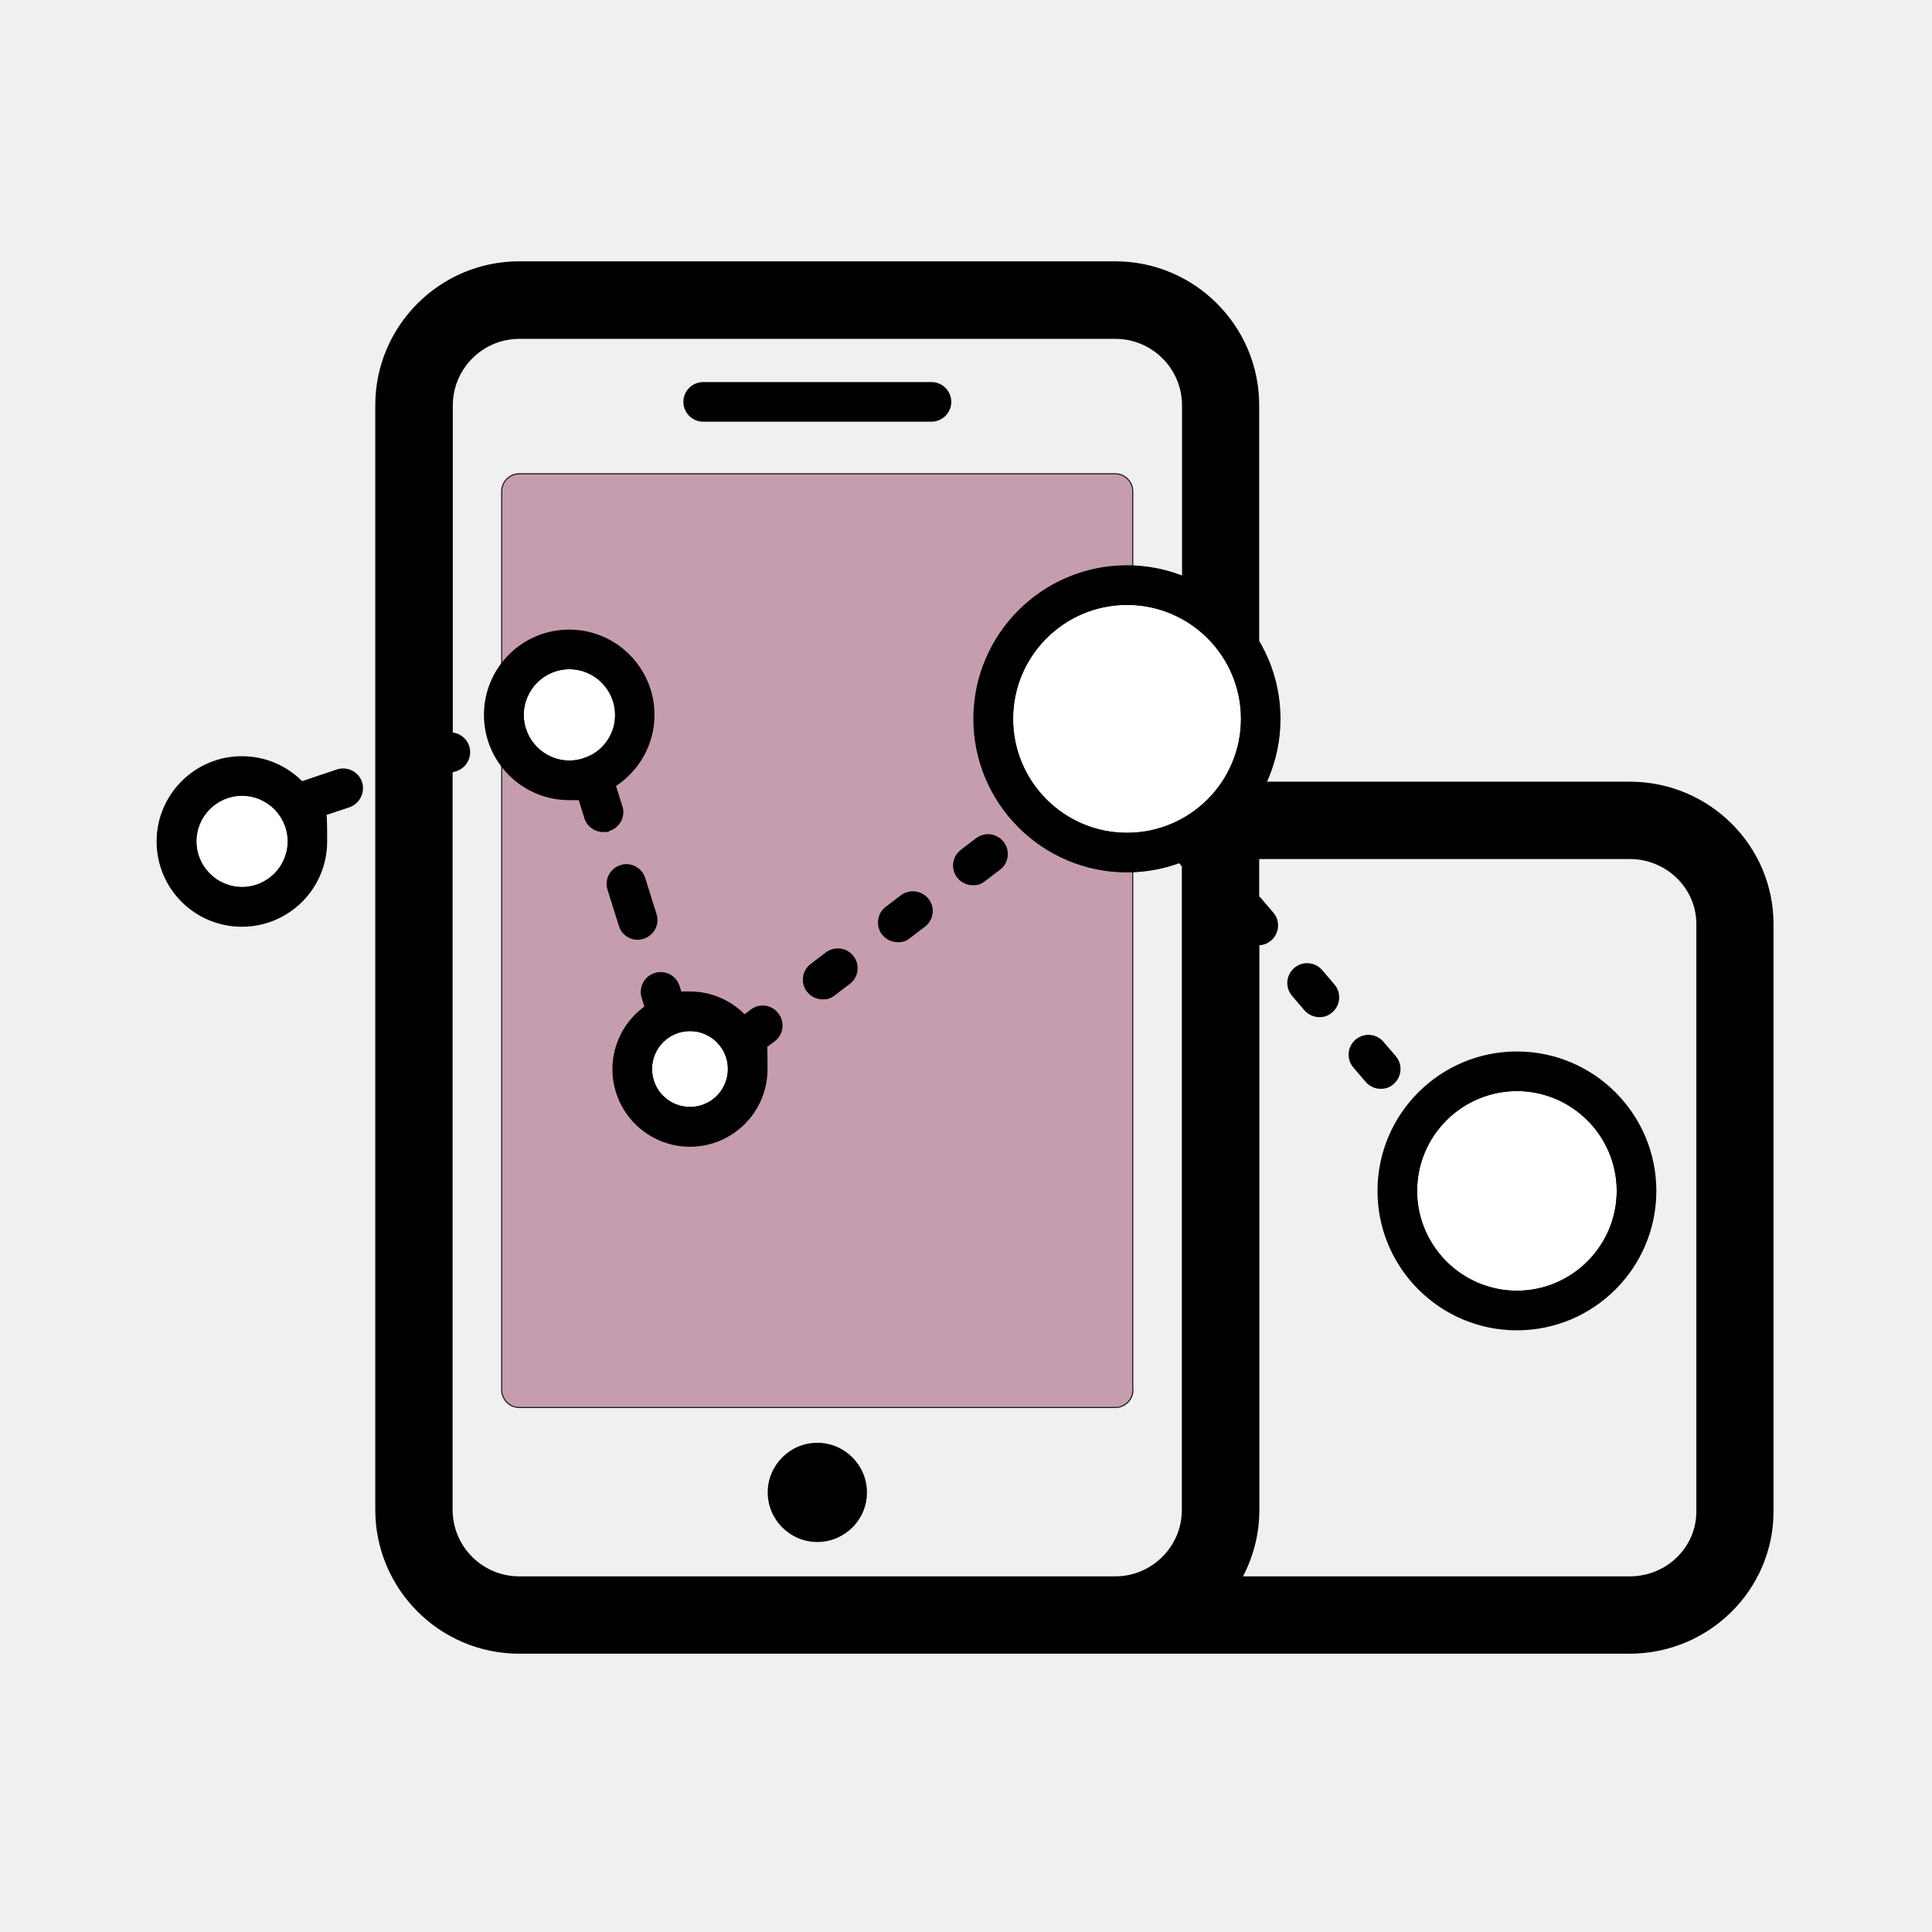
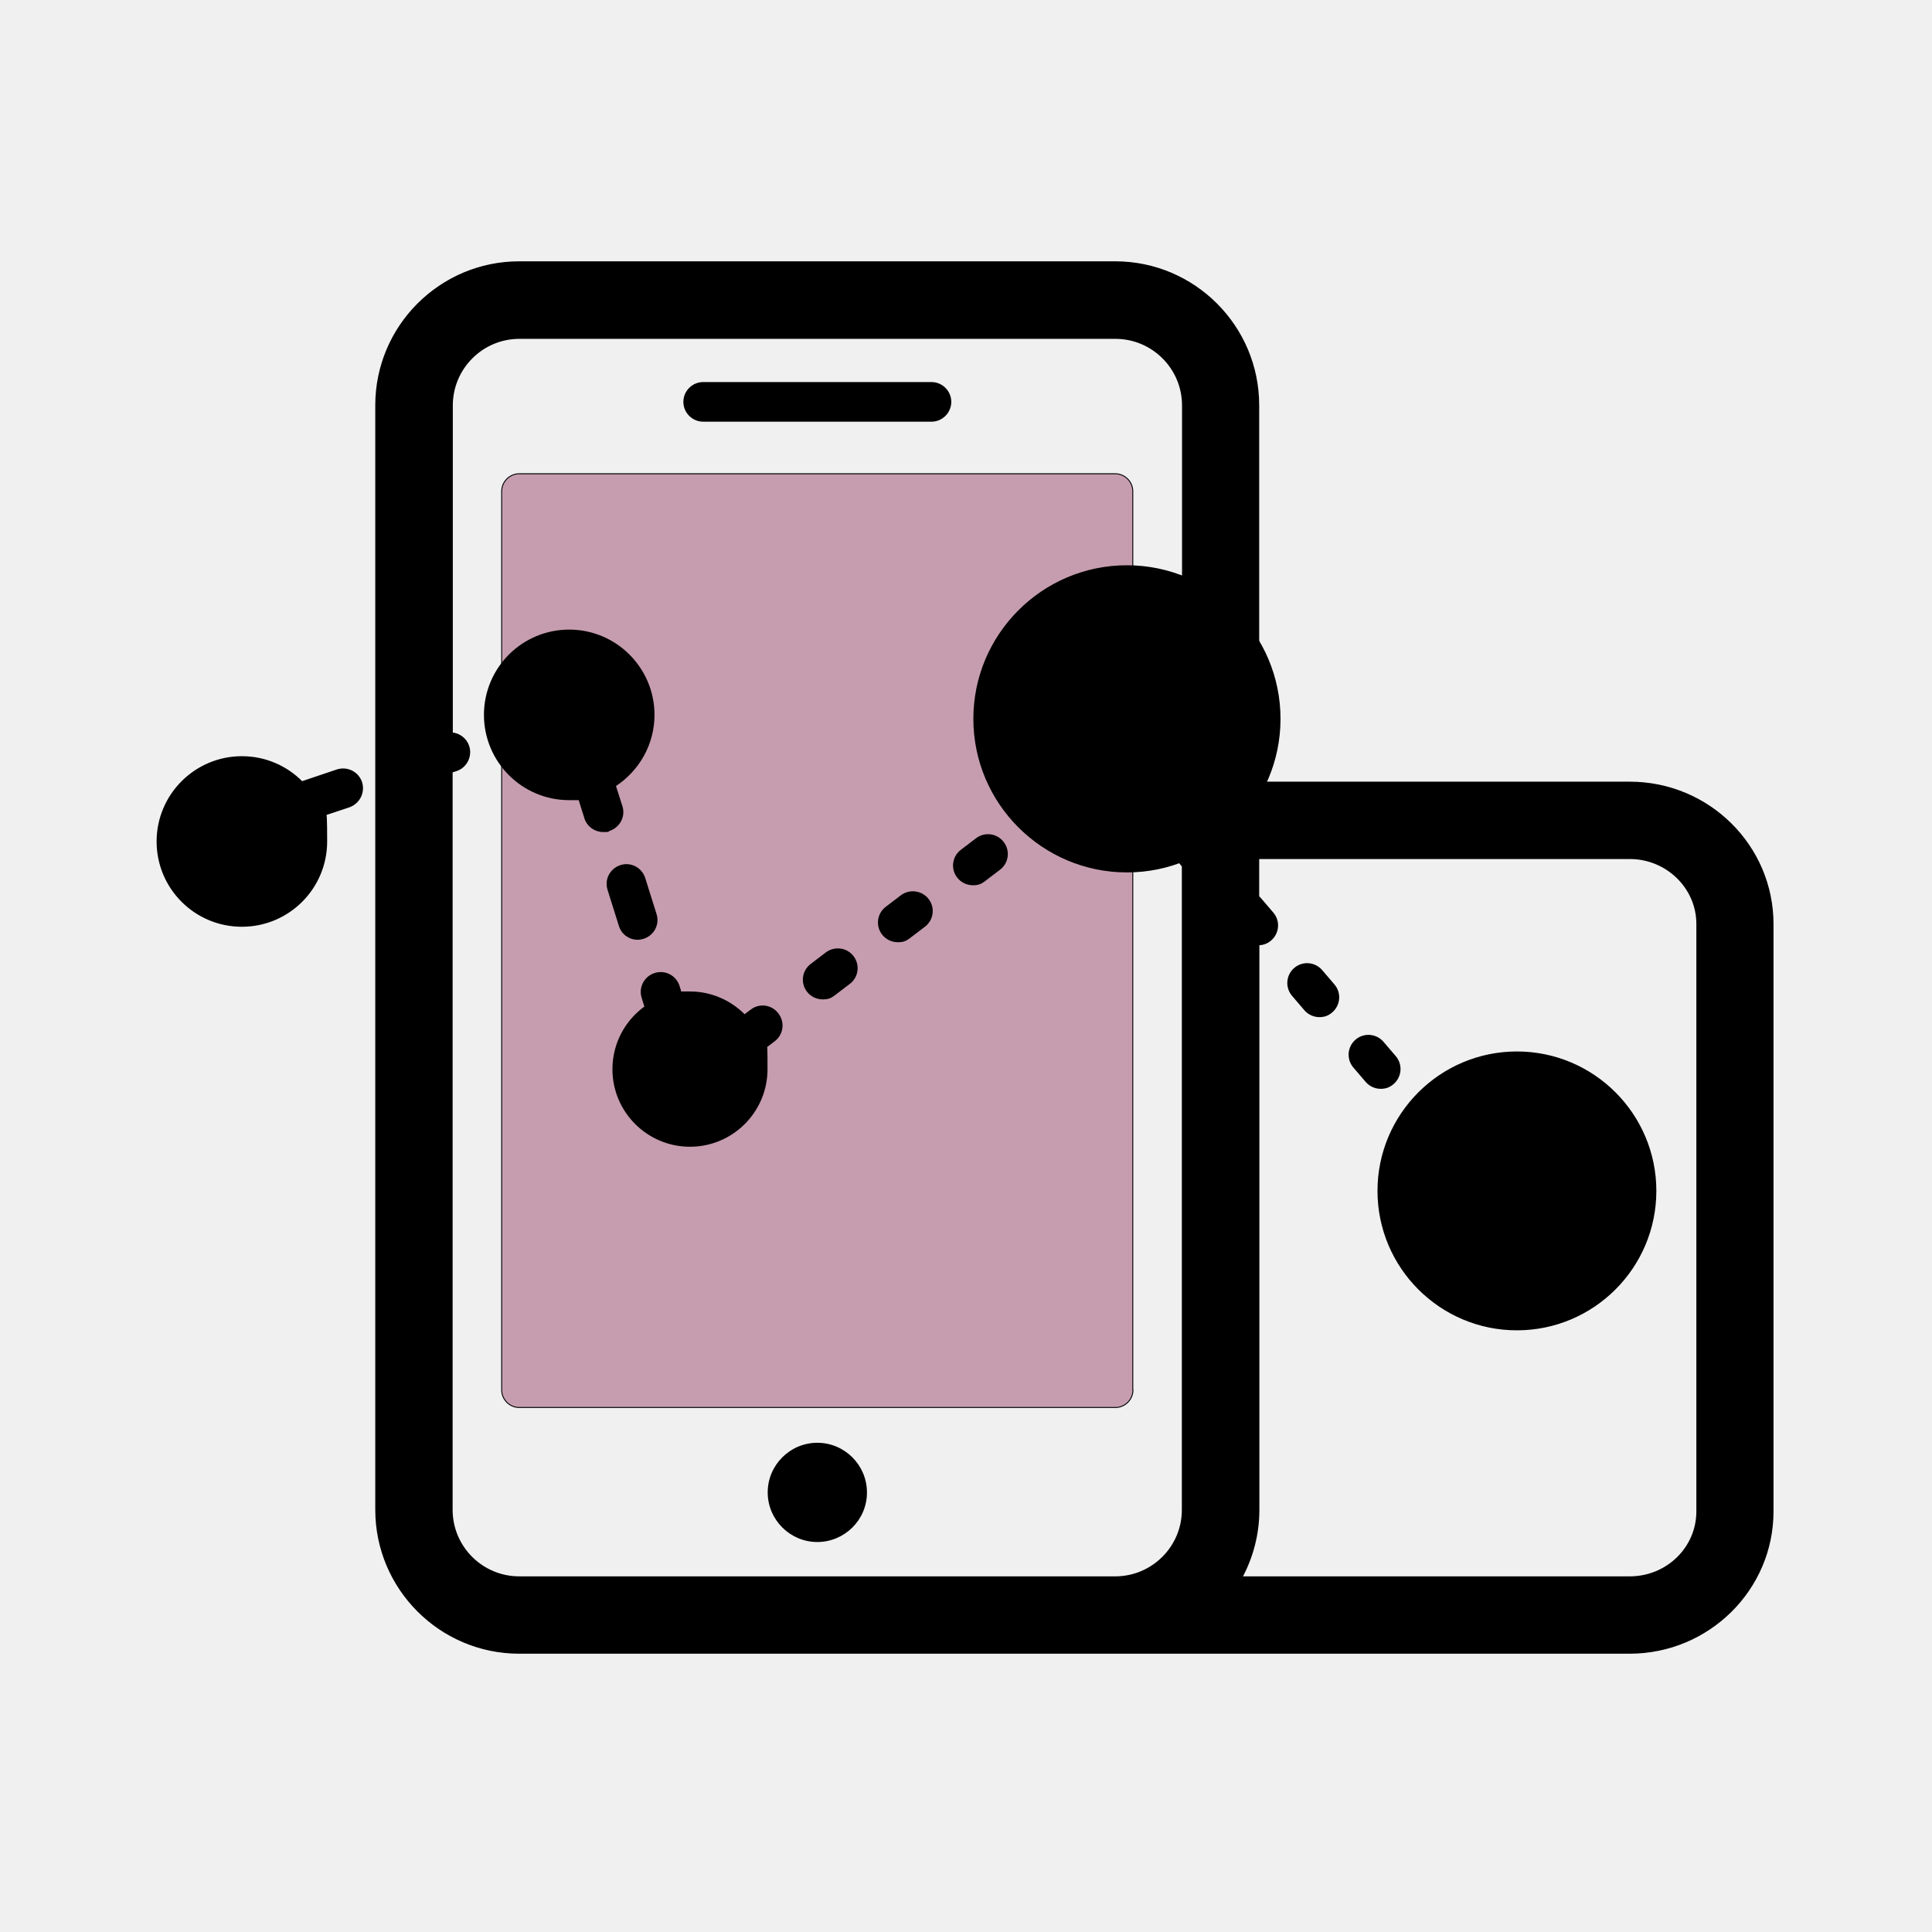
<svg xmlns="http://www.w3.org/2000/svg" id="Layer_1" version="1.1" viewBox="0 0 1024 1024">
  <defs>
    <style>
      .st0 {
        fill: #c69daf;
        stroke-width: .5px;
      }

      .st0, .st1, .st2 {
        stroke: #000;
      }

      .st2 {
-         fill: #fff;
+         fill: #000;
      }
    </style>
  </defs>
  <path class="st1" d="M433.2,816.8c-14.2,0-25.8-11.6-25.8-25.8s11.6-25.8,25.8-25.8,25.8,11.6,25.8,25.8c.1,14.2-11.6,25.8-25.8,25.8Z" />
  <path class="st0" d="M600.5,736.7c0,5.1-4.2,9.3-9.3,9.3h-316c-5.1,0-9.3-4.2-9.3-9.3v-476.3c0-5.1,4.2-9.3,9.3-9.3h315.9c5.1,0,9.3,4.2,9.3,9.3v476.3h.1Z" />
  <path class="st2" d="M301.8,354.2c-13.6,0-24.7,11.1-24.7,24.7s11.1,24.7,24.7,24.7,24.7-11.1,24.7-24.7-11.1-24.7-24.7-24.7ZM804,577.8c-29.4,0-53.4,24-53.4,53.4s24,53.4,53.4,53.4,53.4-24,53.4-53.4-24-53.4-53.4-53.4Z" />
  <path class="st1" d="M804,557.8c-40.5,0-73.4,32.9-73.4,73.4s32.9,73.4,73.4,73.4,73.4-32.9,73.4-73.4-32.9-73.4-73.4-73.4ZM750.6,631.2c0-29.4,24-53.4,53.4-53.4s53.4,24,53.4,53.4-24,53.4-53.4,53.4-53.4-24-53.4-53.4Z" />
  <path class="st2" d="M365.7,546c-11.4,0-20.6,9.2-20.6,20.6s9.2,20.6,20.6,20.6,20.6-9.2,20.6-20.6-9.3-20.6-20.6-20.6ZM128.3,421.3c-13.6,0-24.7,11.1-24.7,24.7s11.1,24.7,24.7,24.7,24.7-11.1,24.7-24.7-11.1-24.7-24.7-24.7Z" />
  <path class="st1" d="M191.4,414.6c-1.8-5.2-7.4-8-12.7-6.3l-18.7,6.3c-8.1-8.2-19.3-13.3-31.8-13.3-24.6,0-44.7,20-44.7,44.7s20,44.7,44.7,44.7,44.7-20,44.7-44.7-.8-9.5-2.2-13.8l14.4-4.8c5.2-1.9,8-7.5,6.3-12.8h0ZM128.3,470.6c-13.6,0-24.7-11.1-24.7-24.7s11.1-24.7,24.7-24.7,24.7,11.1,24.7,24.7-11.1,24.7-24.7,24.7ZM329.4,427.4l-3.5-11c12.3-8,20.5-21.8,20.5-37.5,0-24.6-20-44.7-44.7-44.7s-44.7,20-44.7,44.7,20,44.7,44.7,44.7,3.6-.1,5.3-.3l3.2,10.2c1.3,4.3,5.3,7,9.5,7s2-.2,3-.5c5.5-1.7,8.4-7.4,6.7-12.6h0ZM310.9,401.8c-.4.1-.8.3-1.1.4-2.5.9-5.2,1.4-8,1.4-13.6,0-24.7-11.1-24.7-24.7s11.1-24.7,24.7-24.7,24.7,11.1,24.7,24.7-6.5,19.2-15.6,22.9h0ZM338,497.6c1,0,2-.2,3-.5,5.3-1.7,8.2-7.3,6.5-12.5l-6-19.1c-1.7-5.3-7.3-8.2-12.5-6.5-5.3,1.7-8.2,7.3-6.5,12.5l6,19.1c1.3,4.3,5.2,7,9.5,7ZM438,505.2l-8,6.1c-4.4,3.3-5.3,9.6-1.9,14,2,2.6,5,3.9,8,3.9s4.2-.7,6-2l8-6.1c4.4-3.3,5.3-9.6,1.9-14-3.3-4.4-9.6-5.2-14-1.9h0ZM531.6,446.6c-3.3-4.4-9.6-5.3-14-1.9l-8,6.1c-4.4,3.3-5.3,9.6-1.9,14,2,2.6,5,3.9,8,3.9s4.2-.7,6-2l8-6.1c4.4-3.3,5.3-9.6,1.9-14ZM477.8,474.9l-8,6.1c-4.4,3.3-5.3,9.6-1.9,14,2,2.6,5,3.9,8,3.9s4.2-.7,6-2l8-6.1c4.4-3.3,5.3-9.6,1.9-14-3.3-4.3-9.6-5.2-14-1.9ZM398.2,535.5l-3.6,2.7c-7.4-7.5-17.6-12.2-28.9-12.2s-3.3,0-4.9.3l-1.1-3.6c-1.7-5.3-7.3-8.2-12.6-6.5-5.3,1.7-8.2,7.3-6.5,12.6l1.5,4.9c-10.3,7.4-17,19.4-17,33,0,22.4,18.2,40.6,40.6,40.6s40.6-18.2,40.6-40.6-.5-7.5-1.5-11l5.5-4.2c4.4-3.3,5.3-9.6,1.9-14-3.3-4.5-9.6-5.4-14-2ZM345.1,566.6c0-11.4,9.2-20.6,20.6-20.6s20.6,9.2,20.6,20.6-9.2,20.6-20.6,20.6-20.6-9.2-20.6-20.6Z" />
  <path class="st1" d="M863.8,414.8h-196.9v-200c0-41.8-34-75.8-75.8-75.8h-315.9c-41.8,0-75.8,34-75.8,75.8v585.4c0,41.8,34,75.8,75.8,75.8h588.5c41.8,0,75.8-33.6,75.8-74.9v-311.3c0-41.4-33.9-75-75.7-75ZM591.2,836h-316c-19.7,0-35.8-16-35.8-35.8v-391.2l2.5-.8c5.2-1.8,8-7.4,6.3-12.7-1.3-3.9-4.9-6.5-8.7-6.8v-173.8c0-19.7,16-35.8,35.8-35.8h315.9c19.7,0,35.8,16,35.8,35.8v220.1c-1.9.2-3.9,1-5.5,2.3-4.2,3.6-4.7,9.9-1.1,14.1l6.5,7.6h0v341.3c0,19.7-16.1,35.7-35.8,35.7h0ZM899.6,801.1c0,19.3-16,34.9-35.8,34.9h-205.8c5.7-10.7,9-22.8,9-35.8v-299.7c2.3,0,4.6-.8,6.4-2.4,4.2-3.6,4.7-9.9,1.1-14.1l-6.5-7.6c-.3-.4-.7-.7-1.1-1.1v-20.5h196.9c19.7,0,35.8,15.7,35.8,34.9v311.4h0Z" />
  <path class="st1" d="M732.9,552.5c-3.6-4.2-9.9-4.7-14.1-1.1-4.2,3.6-4.7,9.9-1.1,14.1l6.5,7.6c2,2.3,4.8,3.5,7.6,3.5s4.6-.8,6.5-2.4c4.2-3.6,4.7-9.9,1.1-14.1l-6.5-7.6ZM700.4,514.5c-3.6-4.2-9.9-4.7-14.1-1.1s-4.7,9.9-1.1,14.1l6.5,7.6c2,2.3,4.8,3.5,7.6,3.5s4.6-.8,6.5-2.4c4.2-3.6,4.7-9.9,1.1-14.1l-6.5-7.6Z" />
  <path class="st1" d="M493.7,223h-121c-5.5,0-10-4.5-10-10s4.5-10,10-10h121c5.5,0,10,4.5,10,10s-4.5,10-10,10Z" />
  <path class="st2" d="M597.3,320.1c-33.6,0-60.9,27.3-60.9,60.9s27.3,60.9,60.9,60.9,60.9-27.3,60.9-60.9-27.3-60.9-60.9-60.9Z" />
  <path class="st1" d="M597.3,300.1c-44.6,0-80.9,36.3-80.9,80.9s36.3,80.9,80.9,80.9,80.9-36.3,80.9-80.9-36.3-80.9-80.9-80.9ZM536.5,381c0-33.6,27.3-60.9,60.9-60.9s60.9,27.3,60.9,60.9-27.3,60.9-60.9,60.9-60.9-27.3-60.9-60.9Z" />
</svg>
